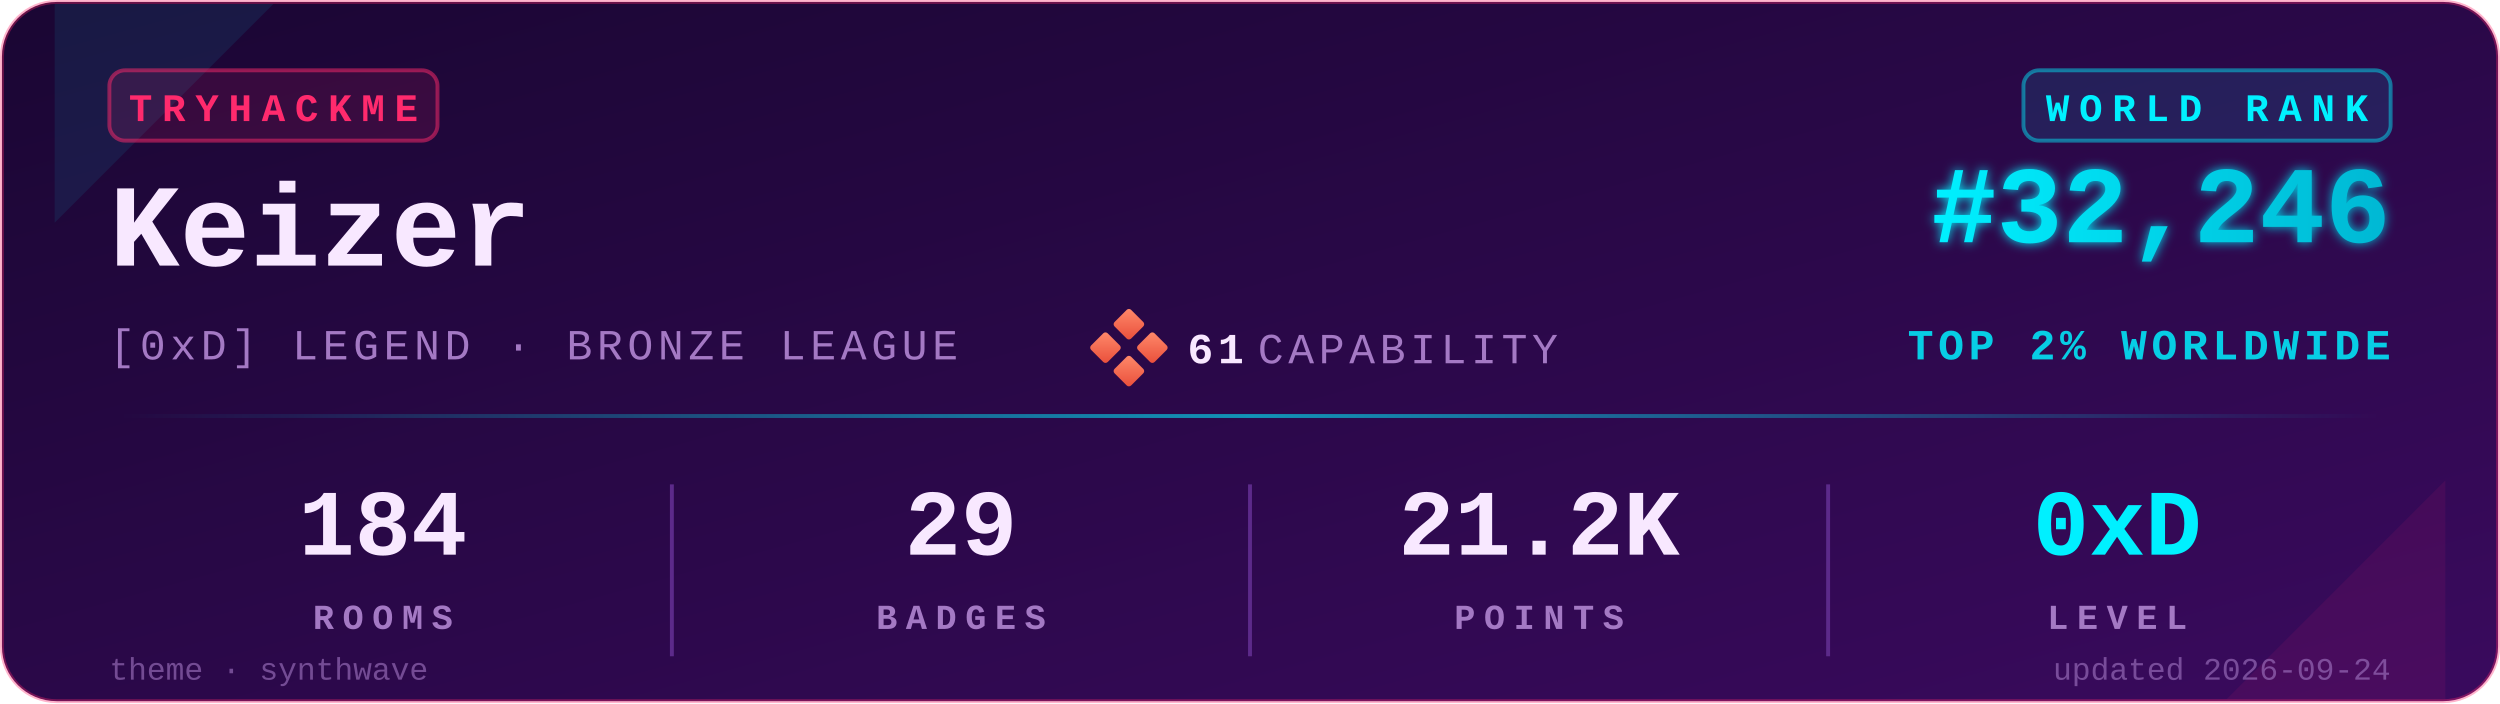
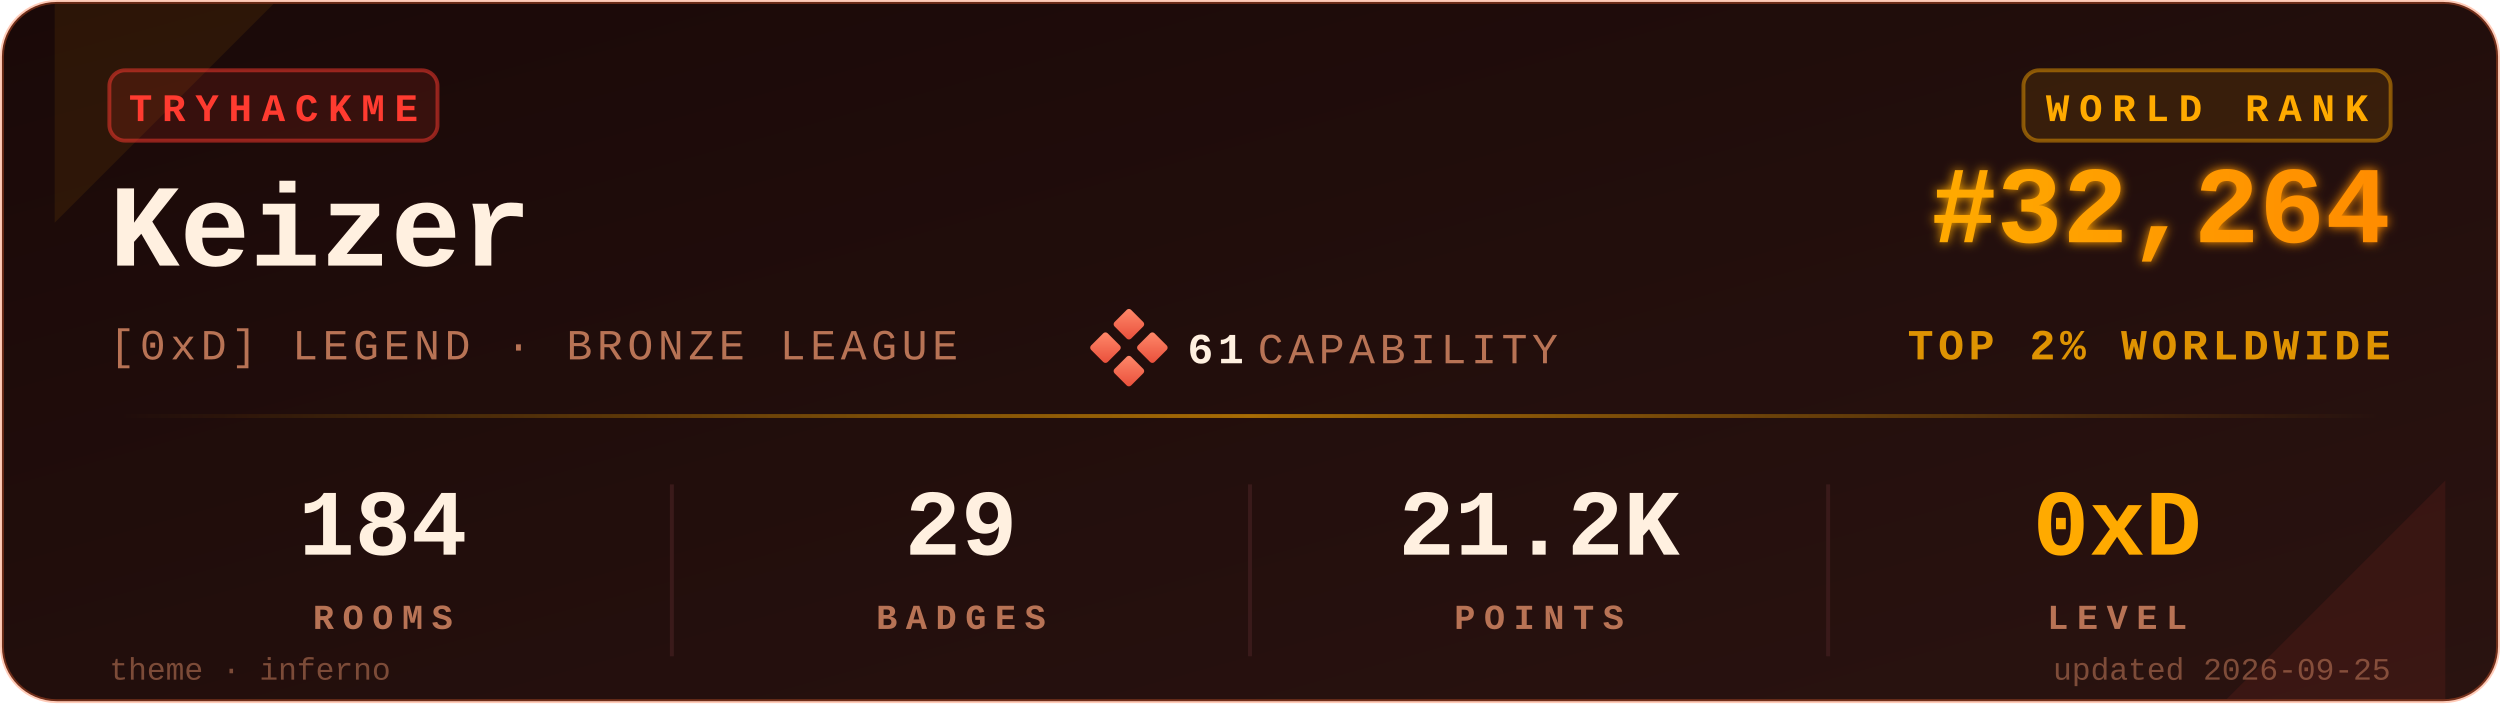
<svg xmlns="http://www.w3.org/2000/svg" viewBox="0 0 640 180" width="640" height="180" role="img" aria-label="TryHackMe stats for Keizer">
  <defs>
    <linearGradient id="bgGrad" x1="0" y1="0" x2="1" y2="1">
-       <stop offset="0%" stop-color="#1a0633" />
-       <stop offset="100%" stop-color="#3a0a5e" />
+       <stop offset="0%" stop-color="#1a0908" />
+       <stop offset="100%" stop-color="#2a1310" />
    </linearGradient>
    <linearGradient id="rankGrad" x1="0" y1="0" x2="1" y2="0">
-       <stop offset="0%" stop-color="#00F0FF" />
-       <stop offset="100%" stop-color="#00B8D4" />
+       <stop offset="0%" stop-color="#FFAA00" />
+       <stop offset="100%" stop-color="#FF8C00" />
    </linearGradient>
    <linearGradient id="accentGrad" x1="0" y1="0" x2="1" y2="0">
-       <stop offset="0%" stop-color="#00F0FF" stop-opacity="0" />
-       <stop offset="50%" stop-color="#00F0FF" stop-opacity="0.6" />
-       <stop offset="100%" stop-color="#00F0FF" stop-opacity="0" />
+       <stop offset="0%" stop-color="#FFAA00" stop-opacity="0" />
+       <stop offset="50%" stop-color="#FFAA00" stop-opacity="0.6" />
+       <stop offset="100%" stop-color="#FFAA00" stop-opacity="0" />
    </linearGradient>
    <linearGradient id="capGrad" x1="0" y1="0" x2="1" y2="1">
      <stop offset="0%" stop-color="#ff8a6b" />
      <stop offset="100%" stop-color="#e94e3a" />
    </linearGradient>
    <filter id="glow" x="-20%" y="-20%" width="140%" height="140%">
      <feGaussianBlur stdDeviation="1.4" result="b" />
      <feMerge>
        <feMergeNode in="b" />
        <feMergeNode in="SourceGraphic" />
      </feMerge>
    </filter>
  </defs>
-   <rect x="0.5" y="0.5" width="639" height="179" rx="14" ry="14" fill="url(#bgGrad)" stroke="#FF2A6D" stroke-opacity="0.35" stroke-width="1" />
-   <path d="M 14,1 L 70,1 L 14,57 Z" fill="#00F0FF" opacity="0.08" />
-   <path d="M 626,179 L 570,179 L 626,123 Z" fill="#FF2A6D" opacity="0.08" />
+   <rect x="0.5" y="0.5" width="639" height="179" rx="14" ry="14" fill="url(#bgGrad)" stroke="#FF6B35" stroke-opacity="0.35" stroke-width="1" />
+   <path d="M 14,1 L 70,1 L 14,57 Z" fill="#FFAA00" opacity="0.08" />
+   <path d="M 626,179 L 570,179 L 626,123 Z" fill="#FF3B30" opacity="0.08" />
  <g transform="translate(28,18)">
-     <rect x="0" y="0" width="84" height="18" rx="4" ry="4" fill="#FF2A6D" fill-opacity="0.12" stroke="#FF2A6D" stroke-opacity="0.5" />
-     <text x="42" y="13" fill="#FF2A6D" font-family="ui-monospace,'SF Mono','Menlo','Cascadia Code','Consolas','Liberation Mono',monospace" font-size="10" font-weight="700" letter-spacing="2.5" text-anchor="middle">TRYHACKME</text>
+     <rect x="0" y="0" width="84" height="18" rx="4" ry="4" fill="#FF3B30" fill-opacity="0.12" stroke="#FF3B30" stroke-opacity="0.5" />
+     <text x="42" y="13" fill="#FF3B30" font-family="ui-monospace,'SF Mono','Menlo','Cascadia Code','Consolas','Liberation Mono',monospace" font-size="10" font-weight="700" letter-spacing="2.5" text-anchor="middle">TRYHACKME</text>
  </g>
-   <text x="28" y="68" fill="#F8E8FF" font-family="ui-monospace,'SF Mono','Menlo','Cascadia Code','Consolas','Liberation Mono',monospace" font-size="30" font-weight="700">Keizer</text>
-   <text x="28" y="92" fill="#A479C4" font-family="ui-monospace,'SF Mono','Menlo','Cascadia Code','Consolas','Liberation Mono',monospace" font-size="11" font-weight="500" letter-spacing="1.2">[0xD] LEGEND · BRONZE LEAGUE</text>
+   <text x="28" y="68" fill="#FFF0E0" font-family="ui-monospace,'SF Mono','Menlo','Cascadia Code','Consolas','Liberation Mono',monospace" font-size="30" font-weight="700">Keizer</text>
+   <text x="28" y="92" fill="#B87355" font-family="ui-monospace,'SF Mono','Menlo','Cascadia Code','Consolas','Liberation Mono',monospace" font-size="11" font-weight="500" letter-spacing="1.2">[0xD] LEGEND · BRONZE LEAGUE</text>
  <g transform="translate(280,80)">
    <rect x="6" y="0" width="6" height="6" rx="0.8" fill="url(#capGrad)" transform="rotate(45 9 3)" />
    <rect x="0" y="6" width="6" height="6" rx="0.8" fill="url(#capGrad)" transform="rotate(45 3 9)" />
    <rect x="12" y="6" width="6" height="6" rx="0.8" fill="url(#capGrad)" transform="rotate(45 15 9)" />
    <rect x="6" y="12" width="6" height="6" rx="0.8" fill="url(#capGrad)" transform="rotate(45 9 15)" />
-     <text x="24" y="13" fill="#F8E8FF" font-family="ui-monospace,'SF Mono','Menlo','Cascadia Code','Consolas','Liberation Mono',monospace" font-size="11" font-weight="700" letter-spacing="1.2">61</text>
-     <text x="42" y="13" fill="#A479C4" font-family="ui-monospace,'SF Mono','Menlo','Cascadia Code','Consolas','Liberation Mono',monospace" font-size="11" font-weight="500" letter-spacing="1.2">CAPABILITY</text>
+     <text x="24" y="13" fill="#FFF0E0" font-family="ui-monospace,'SF Mono','Menlo','Cascadia Code','Consolas','Liberation Mono',monospace" font-size="11" font-weight="700" letter-spacing="1.2">61</text>
+     <text x="42" y="13" fill="#B87355" font-family="ui-monospace,'SF Mono','Menlo','Cascadia Code','Consolas','Liberation Mono',monospace" font-size="11" font-weight="500" letter-spacing="1.2">CAPABILITY</text>
  </g>
  <g transform="translate(612,18)">
-     <rect x="-94" y="0" width="94" height="18" rx="4" ry="4" fill="#00F0FF" fill-opacity="0.10" stroke="#00F0FF" stroke-opacity="0.45" />
-     <text x="-47" y="13" fill="#00F0FF" font-family="ui-monospace,'SF Mono','Menlo','Cascadia Code','Consolas','Liberation Mono',monospace" font-size="10" font-weight="700" letter-spacing="2.5" text-anchor="middle">WORLD RANK</text>
+     <rect x="-94" y="0" width="94" height="18" rx="4" ry="4" fill="#FFAA00" fill-opacity="0.10" stroke="#FFAA00" stroke-opacity="0.45" />
+     <text x="-47" y="13" fill="#FFAA00" font-family="ui-monospace,'SF Mono','Menlo','Cascadia Code','Consolas','Liberation Mono',monospace" font-size="10" font-weight="700" letter-spacing="2.5" text-anchor="middle">WORLD RANK</text>
  </g>
-   <text x="612" y="62" fill="url(#rankGrad)" font-family="ui-monospace,'SF Mono','Menlo','Cascadia Code','Consolas','Liberation Mono',monospace" font-size="28" font-weight="700" text-anchor="end" filter="url(#glow)">#32,246</text>
-   <text x="612" y="92" fill="#00F0FF" fill-opacity="0.85" font-family="ui-monospace,'SF Mono','Menlo','Cascadia Code','Consolas','Liberation Mono',monospace" font-size="11" font-weight="600" letter-spacing="1.2" text-anchor="end">TOP 2% WORLDWIDE</text>
+   <text x="612" y="62" fill="url(#rankGrad)" font-family="ui-monospace,'SF Mono','Menlo','Cascadia Code','Consolas','Liberation Mono',monospace" font-size="28" font-weight="700" text-anchor="end" filter="url(#glow)">#32,264</text>
+   <text x="612" y="92" fill="#FFAA00" fill-opacity="0.85" font-family="ui-monospace,'SF Mono','Menlo','Cascadia Code','Consolas','Liberation Mono',monospace" font-size="11" font-weight="600" letter-spacing="1.2" text-anchor="end">TOP 2% WORLDWIDE</text>
  <rect x="28" y="106" width="584" height="1" fill="url(#accentGrad)" />
  <g font-family="ui-monospace,'SF Mono','Menlo','Cascadia Code','Consolas','Liberation Mono',monospace" text-anchor="middle">
-     <text x="98" y="142" fill="#F8E8FF" font-size="24" font-weight="700">184</text>
-     <text x="98" y="161" fill="#A479C4" font-size="9" font-weight="600" letter-spacing="2.2">ROOMS</text>
-     <text x="246" y="142" fill="#F8E8FF" font-size="24" font-weight="700">29</text>
-     <text x="246" y="161" fill="#A479C4" font-size="9" font-weight="600" letter-spacing="2.2">BADGES</text>
-     <text x="394" y="142" fill="#F8E8FF" font-size="24" font-weight="700">21.2K</text>
-     <text x="394" y="161" fill="#A479C4" font-size="9" font-weight="600" letter-spacing="2.2">POINTS</text>
-     <text x="542" y="142" fill="#00F0FF" font-size="24" font-weight="700">0xD</text>
-     <text x="542" y="161" fill="#A479C4" font-size="9" font-weight="600" letter-spacing="2.2">LEVEL</text>
+     <text x="98" y="142" fill="#FFF0E0" font-size="24" font-weight="700">184</text>
+     <text x="98" y="161" fill="#B87355" font-size="9" font-weight="600" letter-spacing="2.2">ROOMS</text>
+     <text x="246" y="142" fill="#FFF0E0" font-size="24" font-weight="700">29</text>
+     <text x="246" y="161" fill="#B87355" font-size="9" font-weight="600" letter-spacing="2.2">BADGES</text>
+     <text x="394" y="142" fill="#FFF0E0" font-size="24" font-weight="700">21.2K</text>
+     <text x="394" y="161" fill="#B87355" font-size="9" font-weight="600" letter-spacing="2.2">POINTS</text>
+     <text x="542" y="142" fill="#FFAA00" font-size="24" font-weight="700">0xD</text>
+     <text x="542" y="161" fill="#B87355" font-size="9" font-weight="600" letter-spacing="2.2">LEVEL</text>
  </g>
-   <line x1="172" y1="124" x2="172" y2="168" stroke="#5C2A8A" stroke-width="1" />
-   <line x1="320" y1="124" x2="320" y2="168" stroke="#5C2A8A" stroke-width="1" />
-   <line x1="468" y1="124" x2="468" y2="168" stroke="#5C2A8A" stroke-width="1" />
-   <text x="28" y="174" fill="#A479C4" fill-opacity="0.6" font-family="ui-monospace,'SF Mono','Menlo','Cascadia Code','Consolas','Liberation Mono',monospace" font-size="8" font-weight="500">theme · synthwave</text>
-   <text x="612" y="174" fill="#A479C4" fill-opacity="0.6" font-family="ui-monospace,'SF Mono','Menlo','Cascadia Code','Consolas','Liberation Mono',monospace" font-size="8" font-weight="500" text-anchor="end">updated 2026-09-24</text>
+   <line x1="172" y1="124" x2="172" y2="168" stroke="#3a1a1a" stroke-width="1" />
+   <line x1="320" y1="124" x2="320" y2="168" stroke="#3a1a1a" stroke-width="1" />
+   <line x1="468" y1="124" x2="468" y2="168" stroke="#3a1a1a" stroke-width="1" />
+   <text x="28" y="174" fill="#B87355" fill-opacity="0.6" font-family="ui-monospace,'SF Mono','Menlo','Cascadia Code','Consolas','Liberation Mono',monospace" font-size="8" font-weight="500">theme · inferno</text>
+   <text x="612" y="174" fill="#B87355" fill-opacity="0.6" font-family="ui-monospace,'SF Mono','Menlo','Cascadia Code','Consolas','Liberation Mono',monospace" font-size="8" font-weight="500" text-anchor="end">updated 2026-09-25</text>
</svg>
